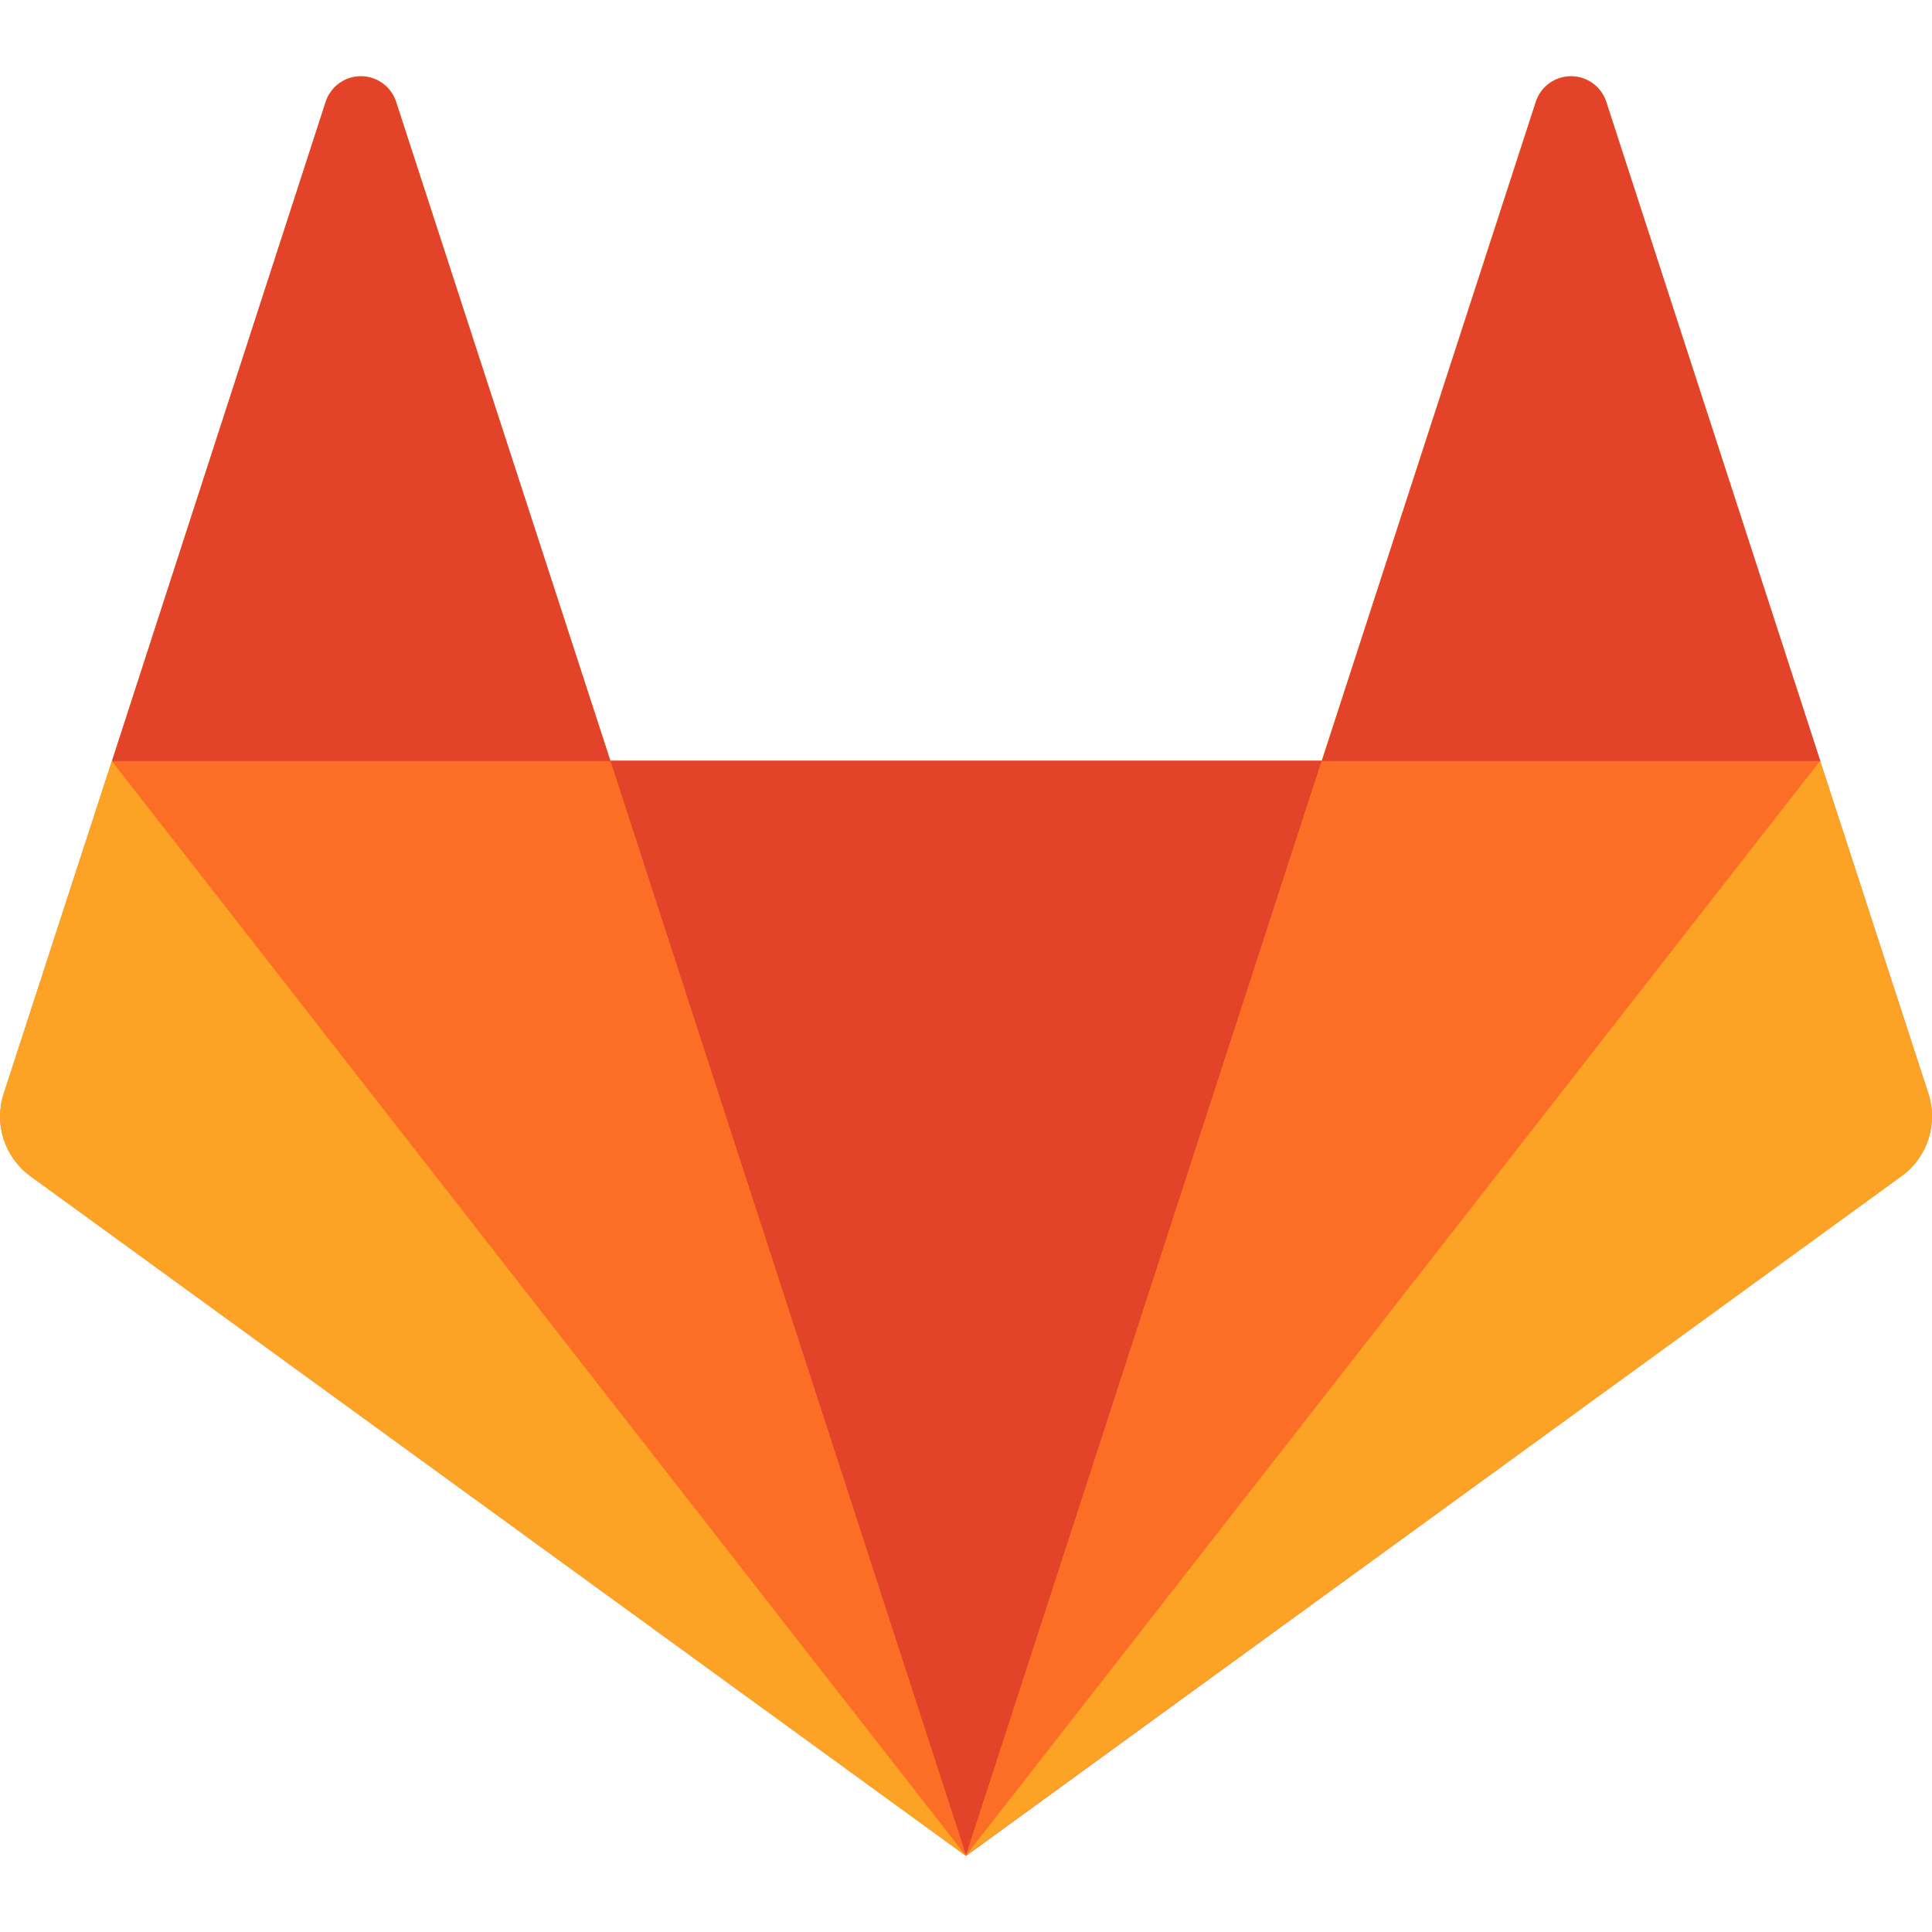
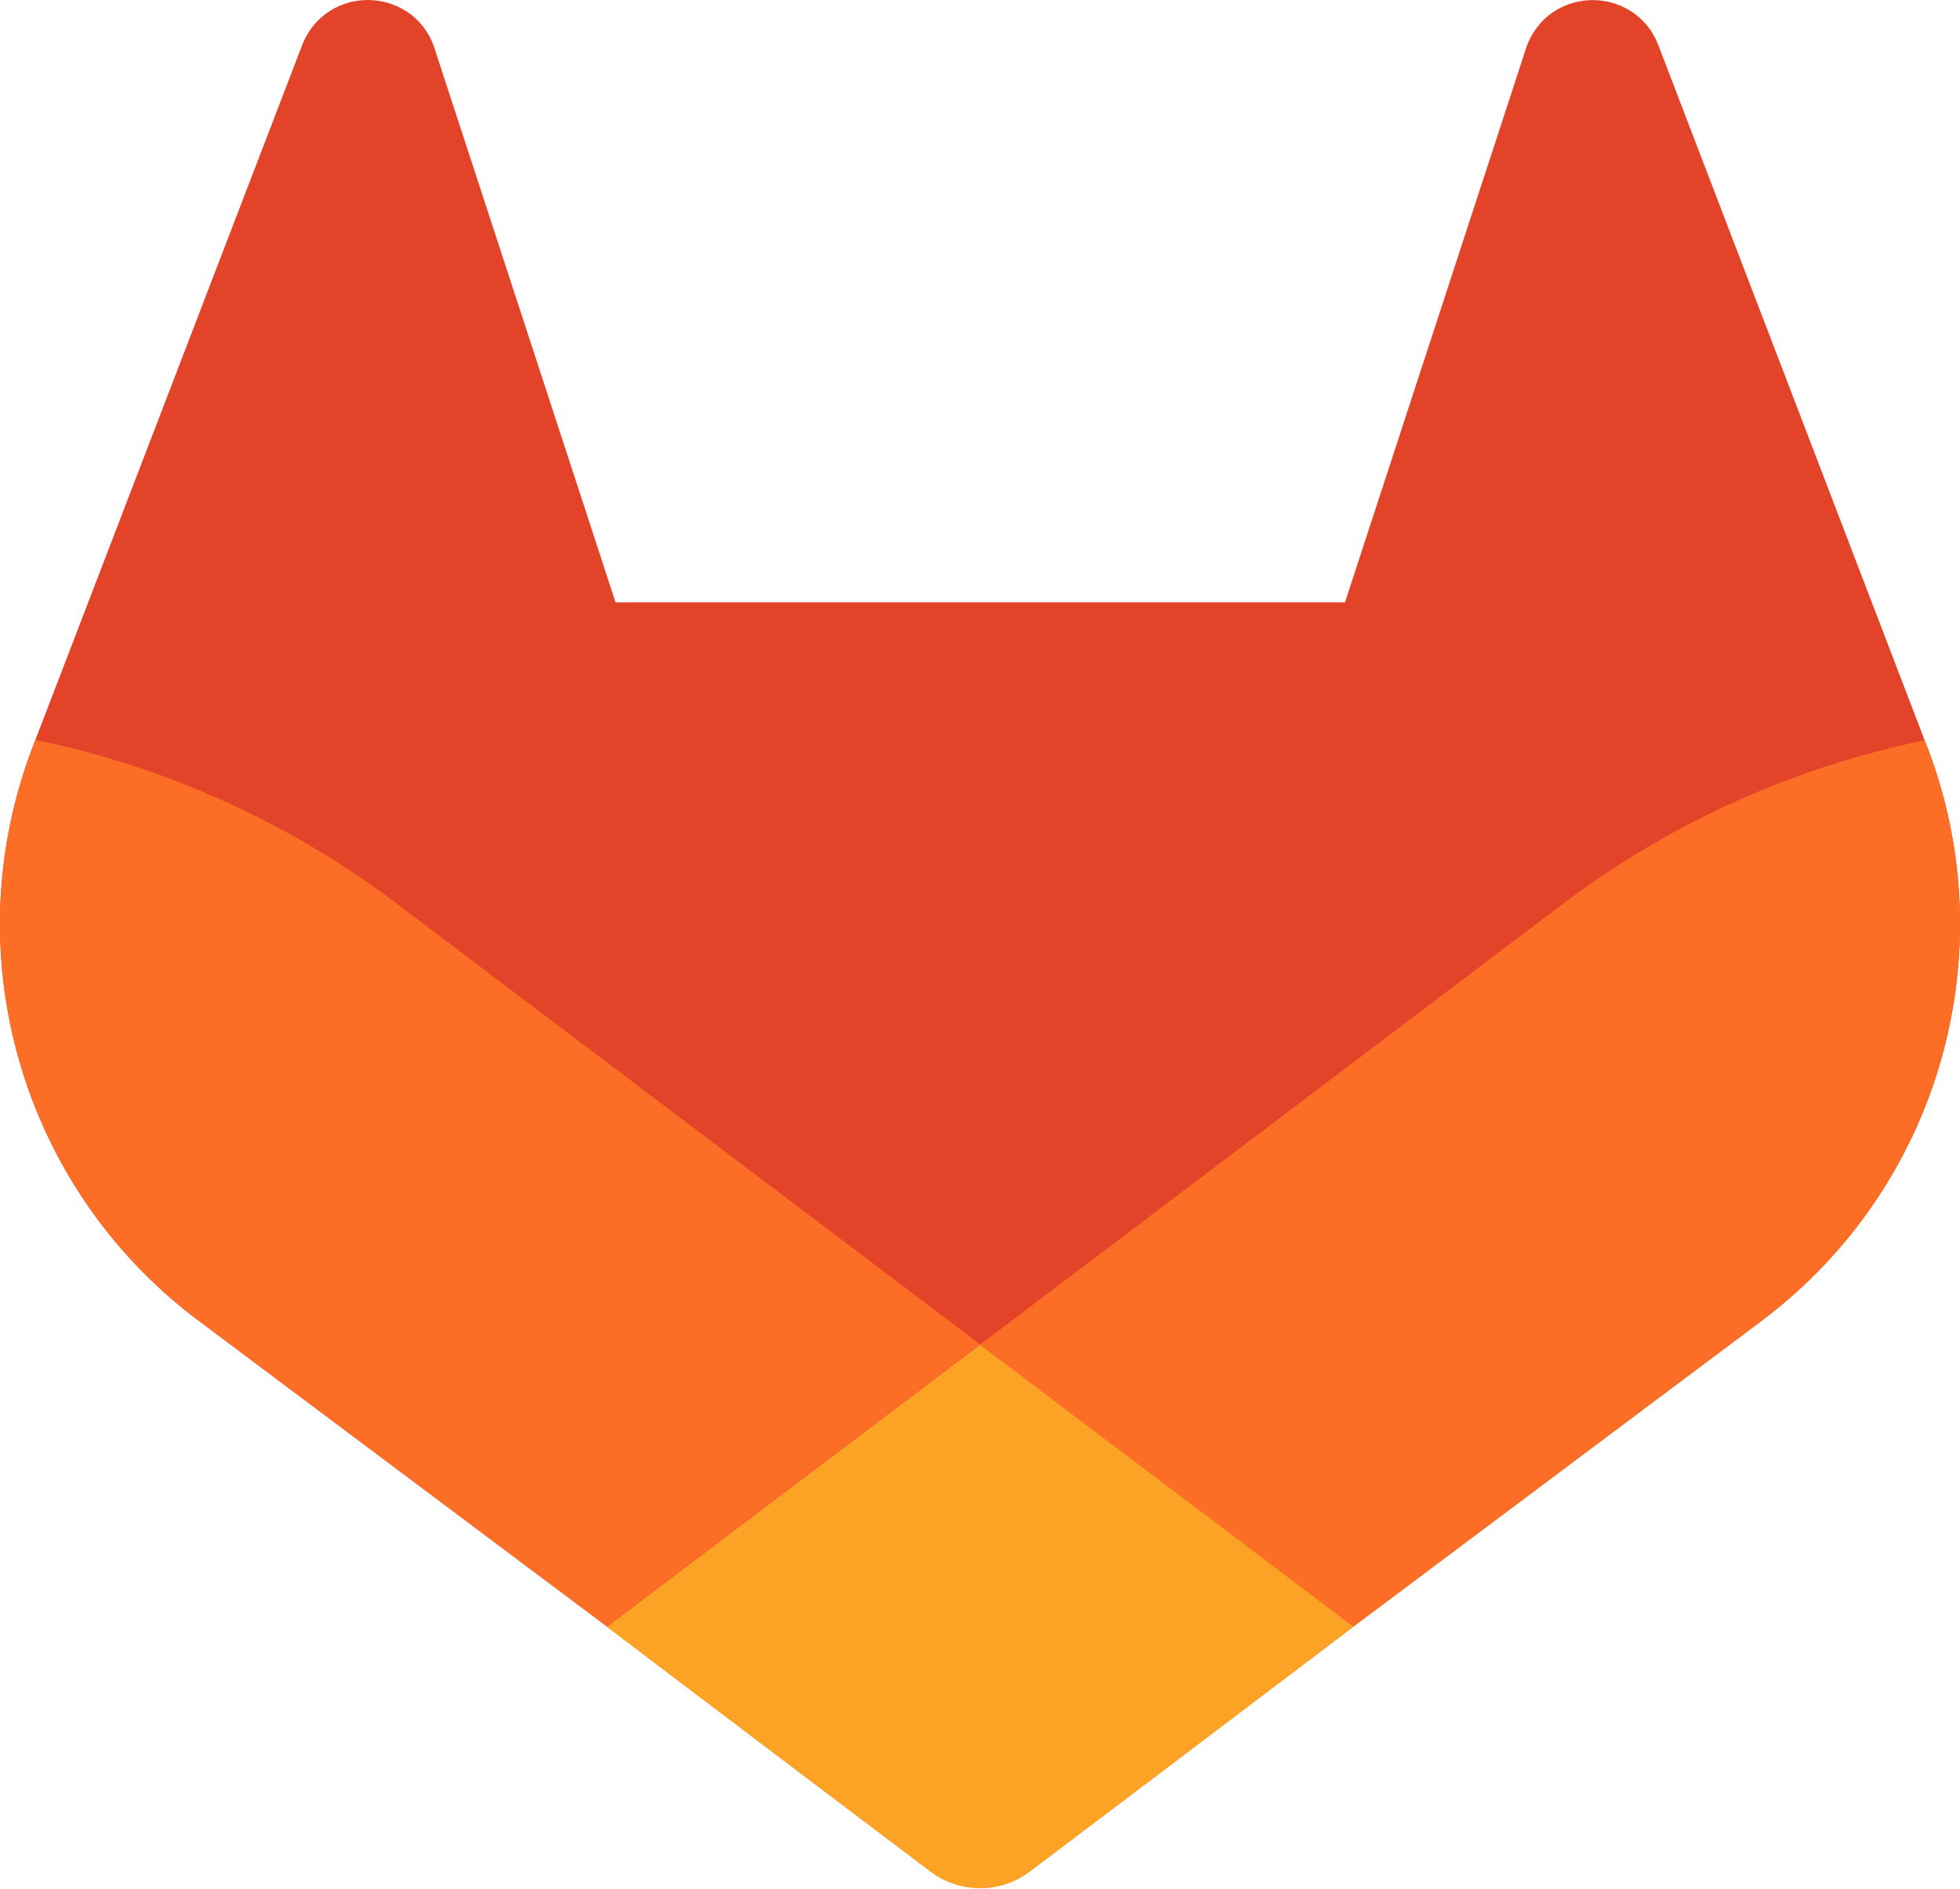
- <svg xmlns="http://www.w3.org/2000/svg" width="337.58" height="337.58" data-name="logo art" version="1.1" viewBox="0 0 337.58 337.58">
+ <svg xmlns="http://www.w3.org/2000/svg" width="192.05" height="184.99" version="1.1" viewBox="0 0 192.05 184.99">
  <defs>
-     <style>.cls-1{fill:#fc6d26}.cls-2{fill:#e24329}.cls-3{fill:#fca326}</style>
+     <style>.cls-1{fill:#e24329;}.cls-2{fill:#fc6d26;}.cls-3{fill:#fca326;}</style>
  </defs>
-   <path class="cls-1" d="m336.96 191.12-18.91-58.12-37.42-115.28a6.47 6.47 0 0 0-12.27 0l-37.42 115.21h-124.33l-37.42-115.21a6.46 6.46 0 0 0-12.26 0l-37.36 115.21-18.91 58.19a12.88 12.88 0 0 0 4.66 14.39l163.47 118.78 163.44-118.78a12.9 12.9 0 0 0 4.73-14.39" fill="#fc6d26" />
-   <path class="cls-2" d="m168.79 324.2 62.16-191.28h-124.29z" fill="#e24329" />
-   <path class="cls-1" d="m168.79 324.2-62.18-191.28h-87z" fill="#fc6d26" />
-   <path class="cls-3" d="m19.54 132.98-18.91 58.12a12.88 12.88 0 0 0 4.66 14.39l163.5 118.8z" fill="#fca326" />
-   <path class="cls-2" d="m19.57 132.98h87.11l-37.49-115.2a6.47 6.47 0 0 0-12.27 0z" fill="#e24329" />
-   <path class="cls-1" d="m168.79 324.2 62.16-191.28h87.14z" fill="#fc6d26" />
-   <path class="cls-3" d="m318.03 132.98 18.91 58.12a12.85 12.85 0 0 1-4.66 14.39l-163.49 118.71 149.2-191.22z" fill="#fca326" />
-   <path class="cls-2" d="m318.07 132.98h-87.1l37.42-115.2a6.46 6.46 0 0 1 12.26 0z" fill="#e24329" />
+   <g transform="translate(-93.973 -97.517)">
+     <path class="cls-1" d="m282.83 170.73-0.27-0.69-26.14-68.22a6.81 6.81 0 0 0-2.69-3.24 7 7 0 0 0-8 0.43 7 7 0 0 0-2.32 3.52l-17.65 54h-71.47l-17.65-54a6.86 6.86 0 0 0-2.32-3.53 7 7 0 0 0-8-0.43 6.87 6.87 0 0 0-2.69 3.24l-26.19 68.19-0.26 0.69a48.54 48.54 0 0 0 16.1 56.1l0.09 0.07 0.24 0.17 39.82 29.82 19.7 14.91 12 9.06a8.07 8.07 0 0 0 9.76 0l12-9.06 19.7-14.91 40.06-30 0.1-0.08a48.56 48.56 0 0 0 16.08-56.04z" />
+     <path class="cls-2" d="m282.83 170.73-0.27-0.69a88.3 88.3 0 0 0-35.15 15.8l-57.41 43.41c19.55 14.79 36.57 27.64 36.57 27.64l40.06-30 0.1-0.08a48.56 48.56 0 0 0 16.1-56.08z" />
+     <path class="cls-3" d="m153.43 256.89 19.7 14.91 12 9.06a8.07 8.07 0 0 0 9.76 0l12-9.06 19.7-14.91s-17.04-12.89-36.59-27.64c-19.55 14.75-36.57 27.64-36.57 27.64z" />
+     <path class="cls-2" d="m132.58 185.84a88.19 88.19 0 0 0-35.14-15.84l-0.26 0.69a48.54 48.54 0 0 0 16.1 56.1l0.09 0.07 0.24 0.17 39.82 29.82s17-12.85 36.57-27.64z" />
+   </g>
</svg>
